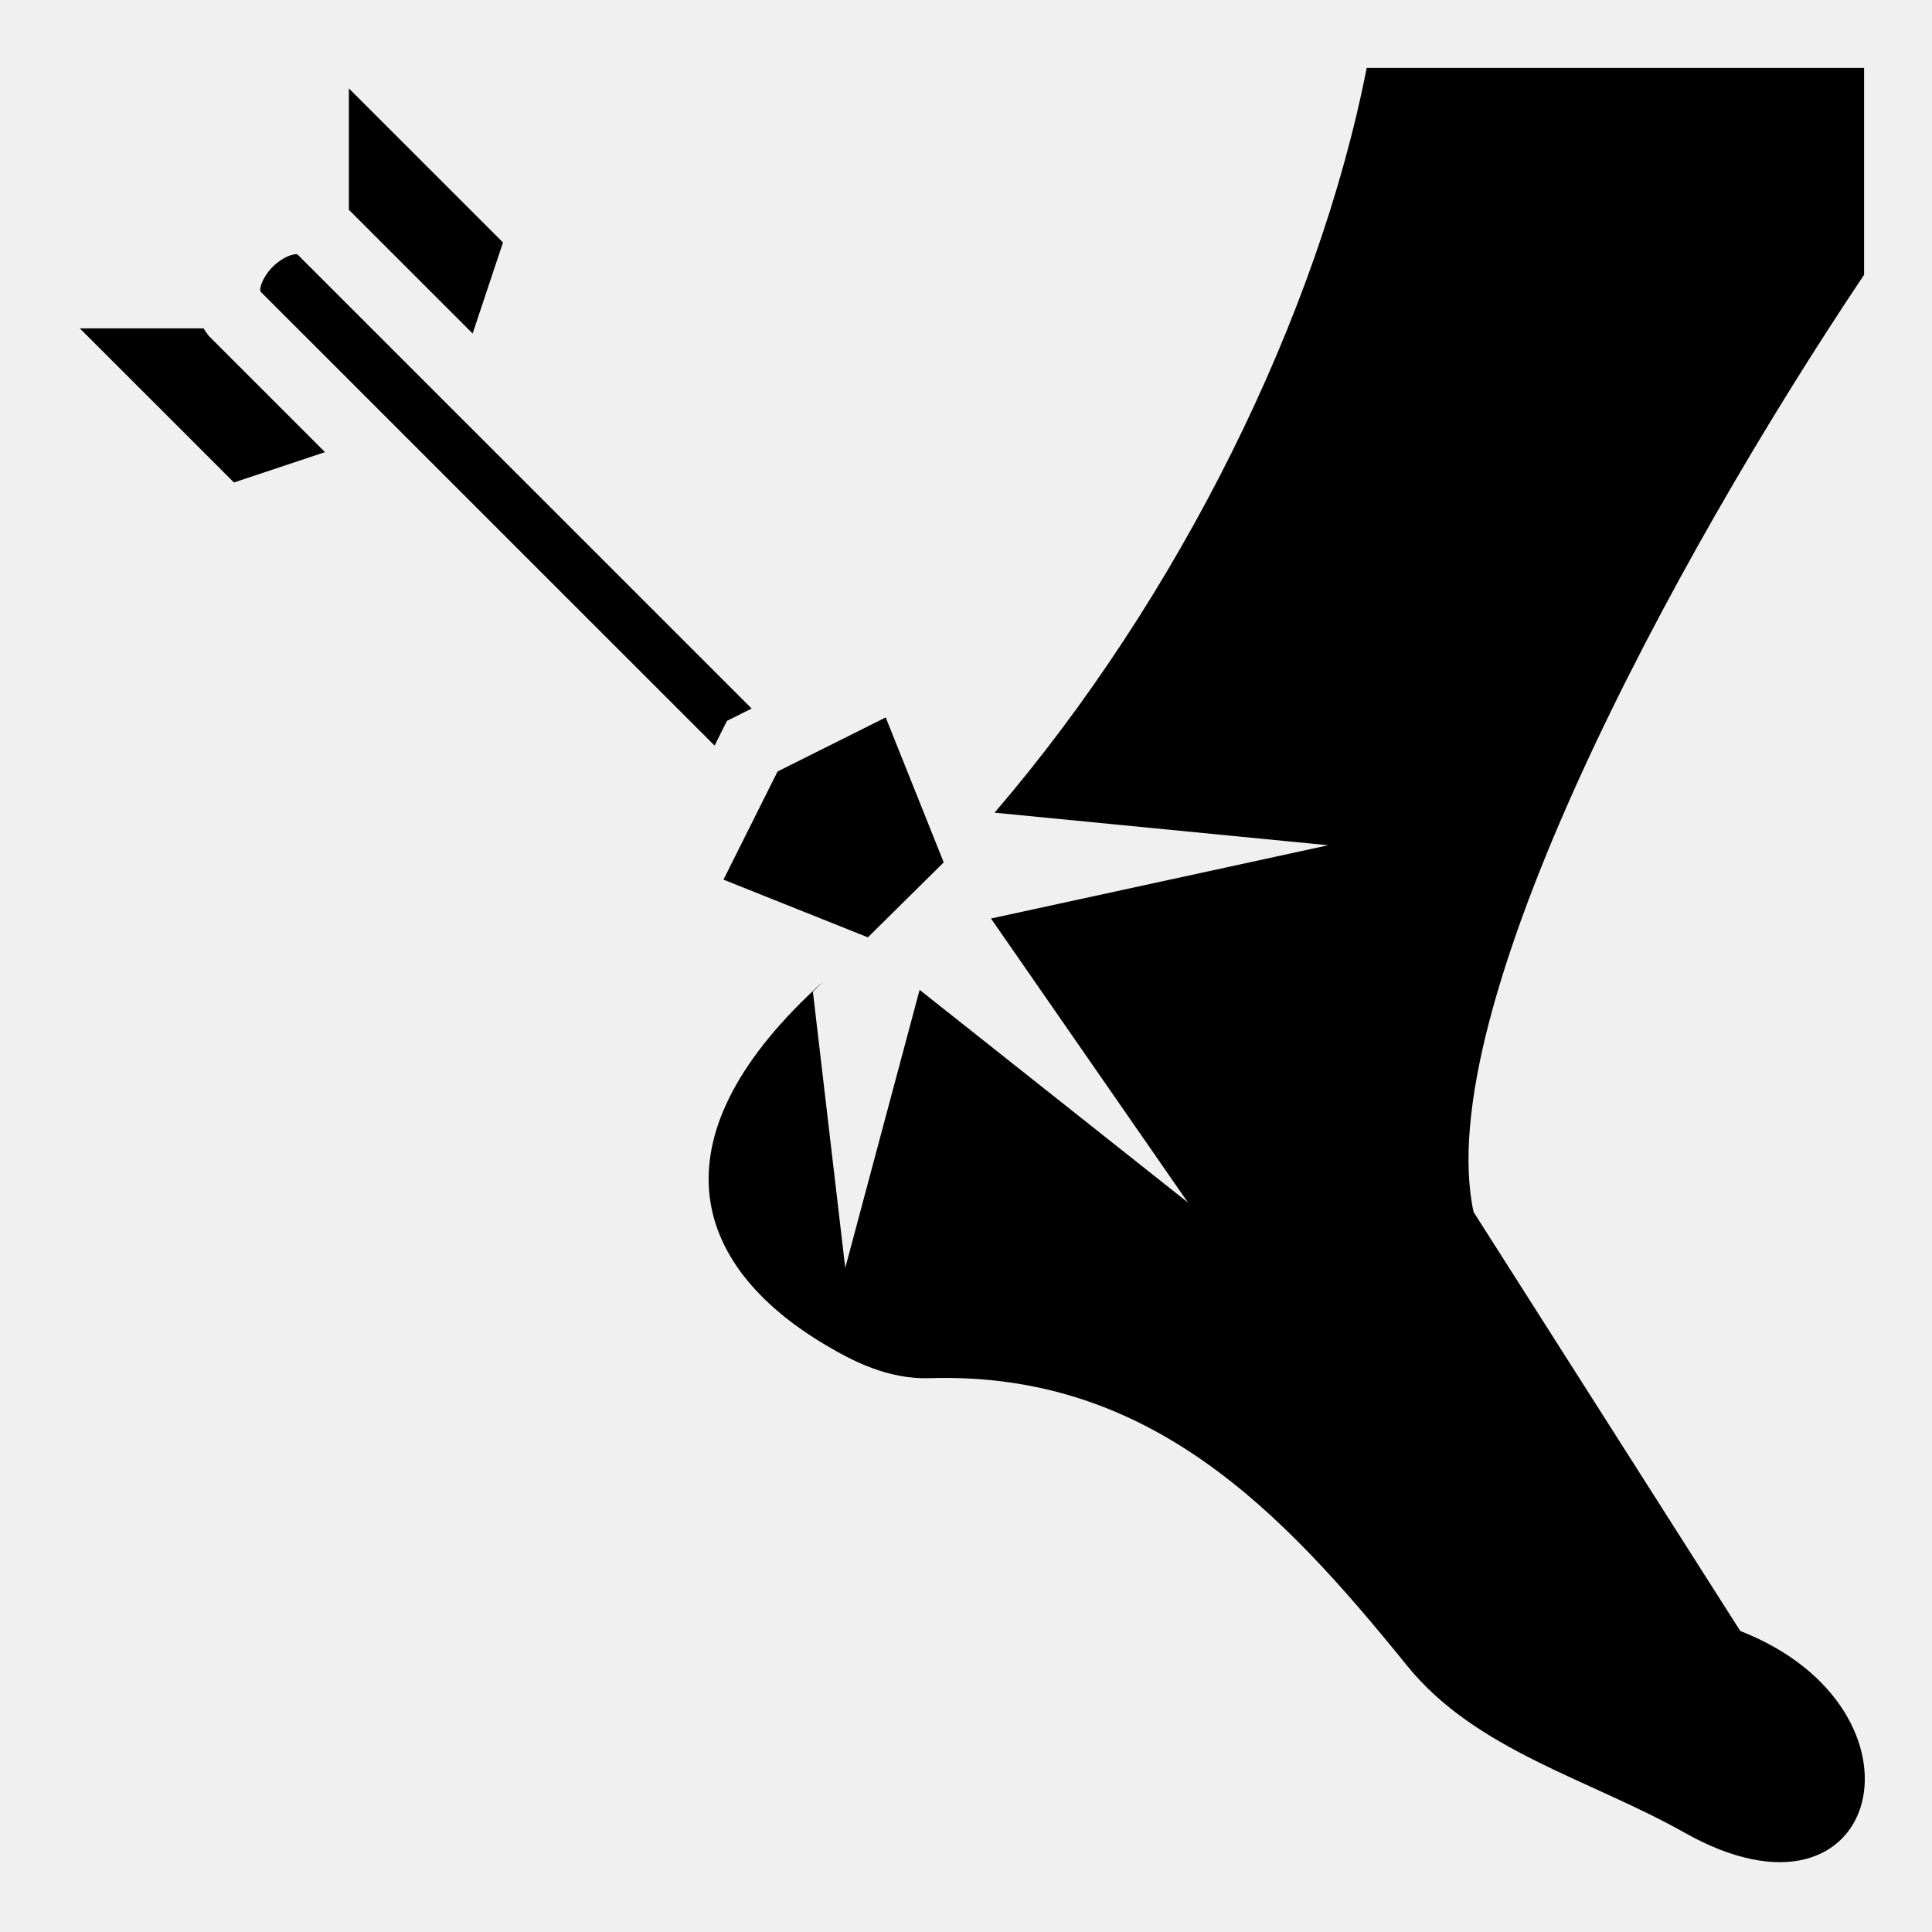
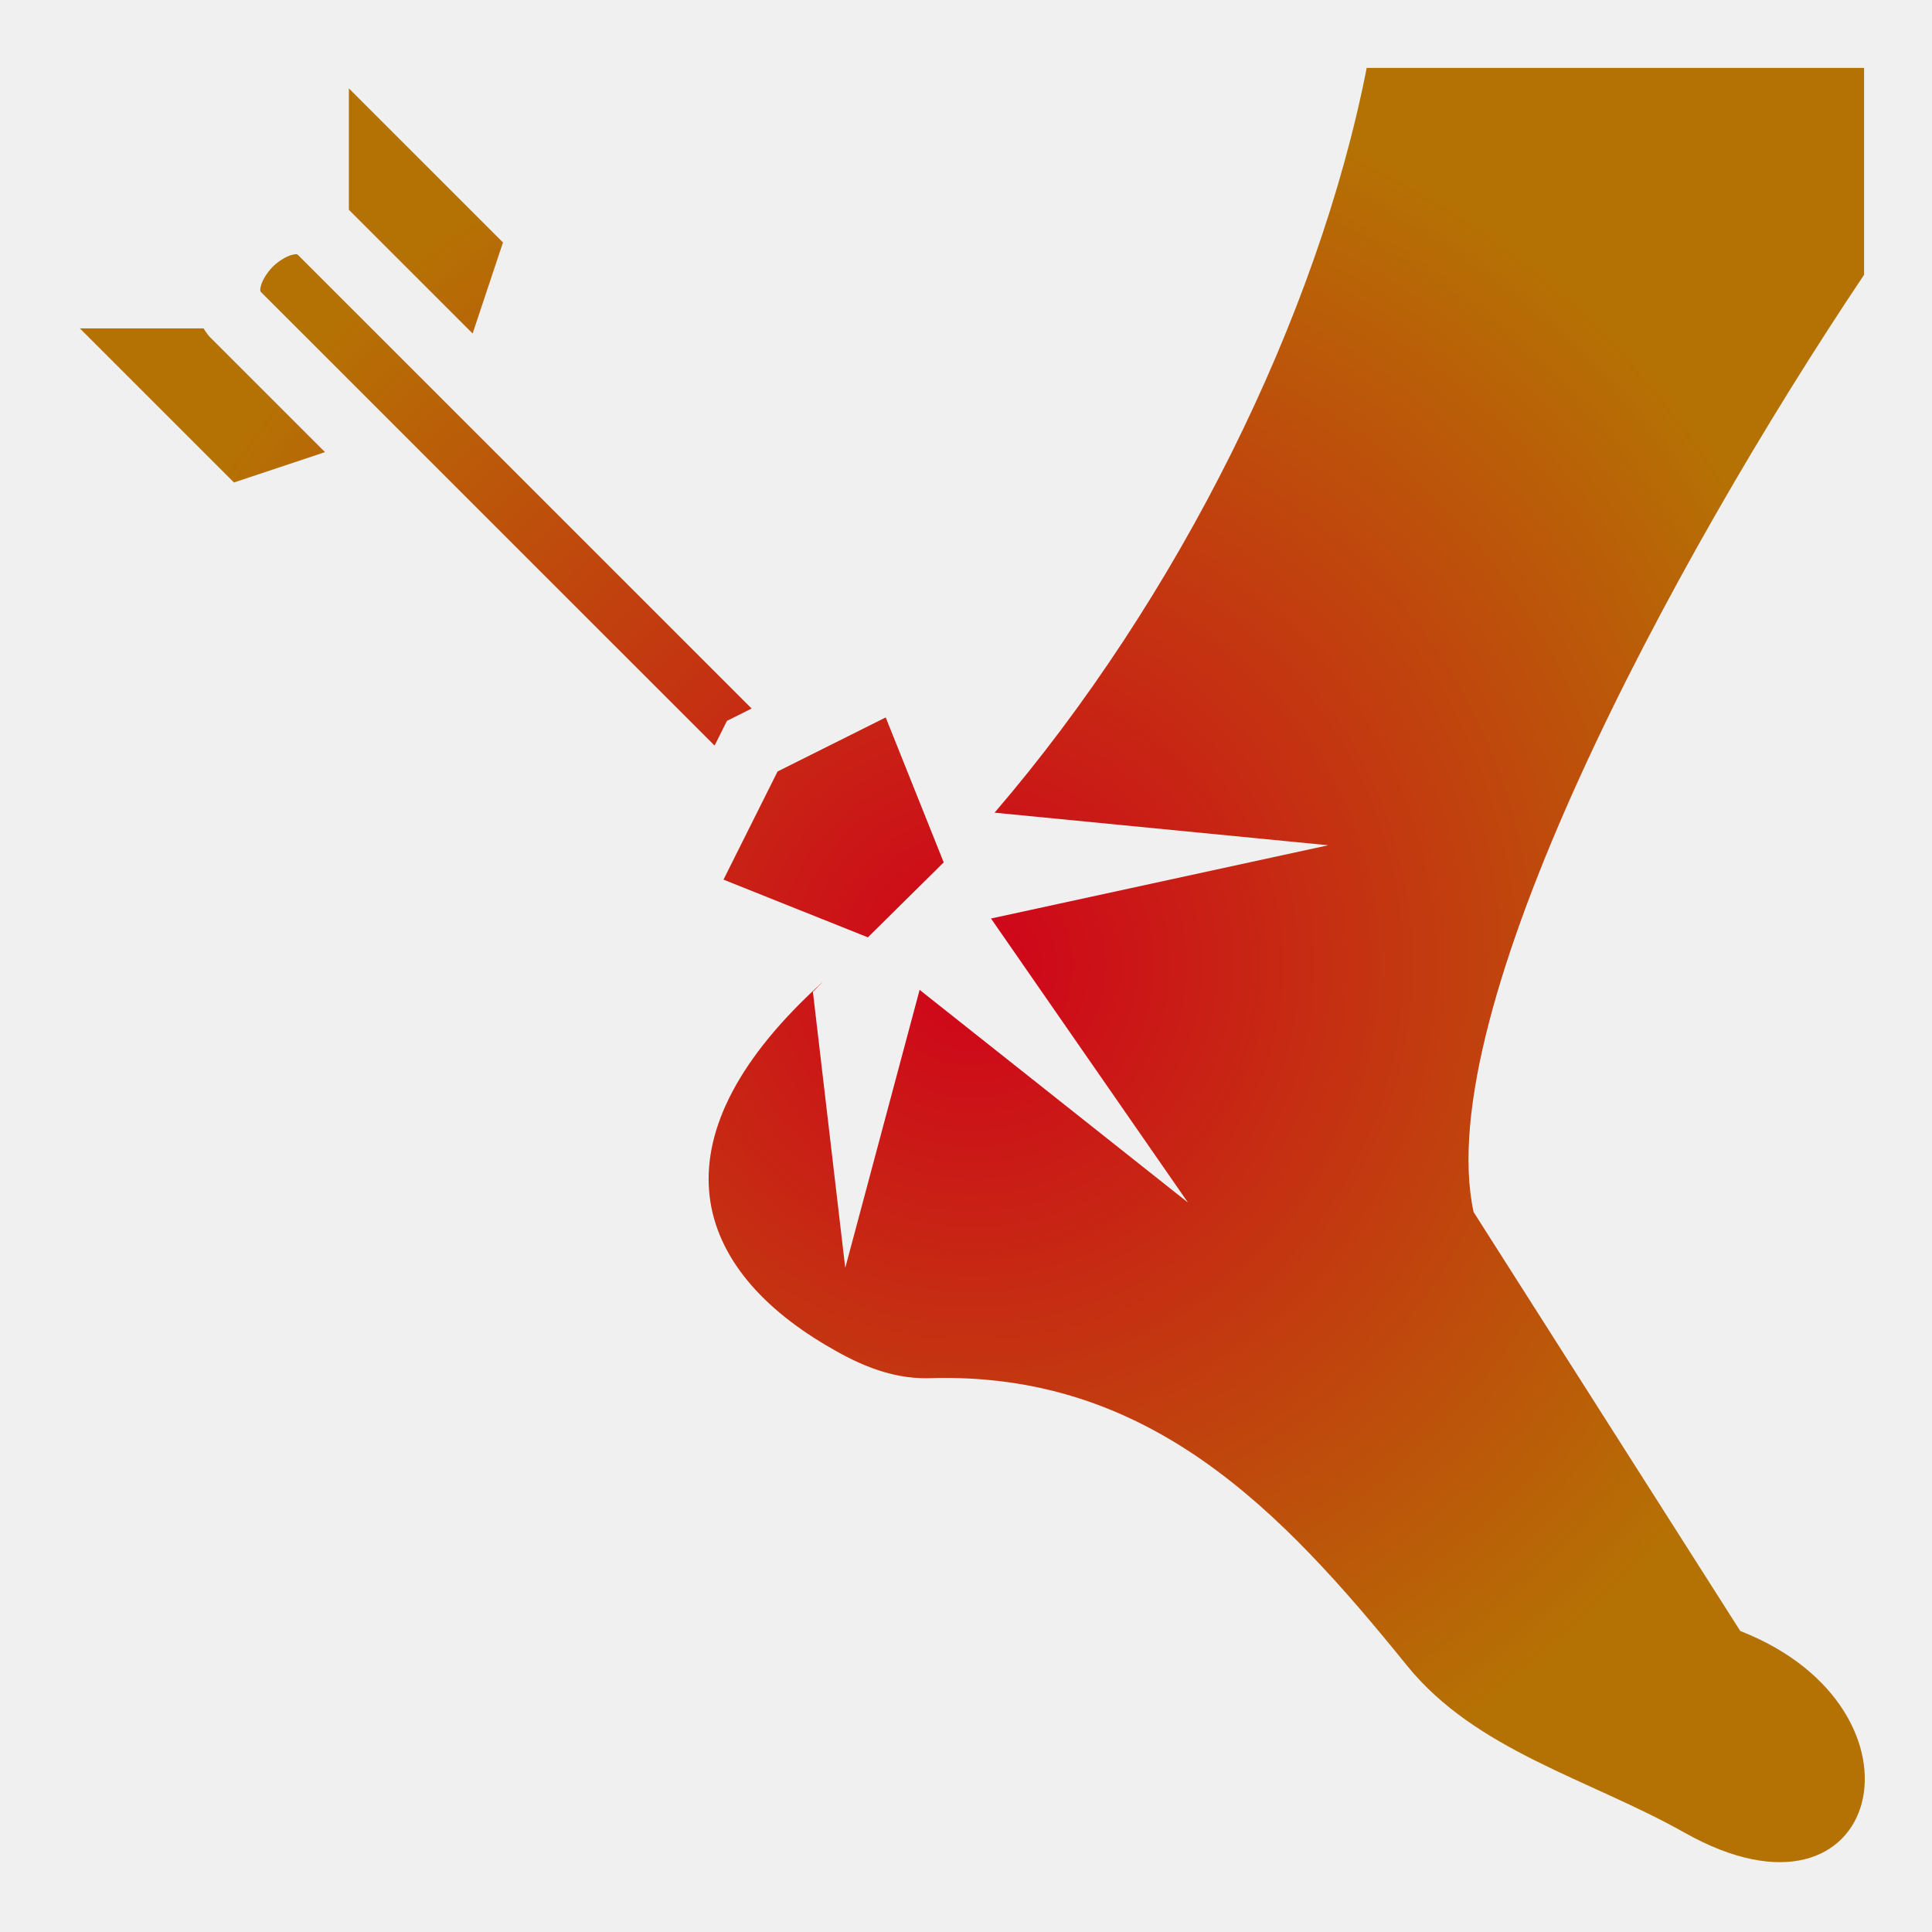
<svg xmlns="http://www.w3.org/2000/svg" viewBox="0 0 512 512" style="height: 512px; width: 512px;">
-   <path d="M0 0h512v512H0z" fill="#ffffff" fill-opacity="0" />
+   <defs>
+     <radialGradient id="gradient-1">
+       <stop offset="0%" stop-color="#d0021b" stop-opacity="1" />
+       <stop offset="100%" stop-color="#b57204" stop-opacity="1" />
+     </radialGradient>
+   </defs>
+   <path d="M0 0h512v512H0z" fill="#d6cca9" fill-opacity="0" />
  <g class="" transform="translate(0,0)" style="touch-action: none;">
-     <path d="M362.188 17.998c-12.9 65.825-49.788 140.505-98.616 197.37L352 224l-89.377 19.414 52.197 75.27-71.111-56.364L224 336l-8.576-73.182 2.812-2.779c-45.221 40.71-35.888 74.86.702 96.49 6.775 4.005 16.257 9.046 27.38 8.7 58.243-1.813 93.255 35.012 126.575 76.199 18.234 22.54 48.35 30.059 73.529 44.246 52.44 29.548 67.894-32.667 14.767-53.445l-70.677-111.036c-11.42-53.08 52.186-171.824 103.49-248.37V17.997zM92.454 23.424v32.17l32.799 32.79 8.043-24.126zM78.578 67.352c-.233-.026-.57.037-1.224.199-1.31.323-3.41 1.482-5.075 3.146-1.664 1.664-2.823 3.763-3.146 5.073-.266 1.074-.207 1.3.012 1.61l120.228 120.208 3.275-6.55 6.545-3.272L78.97 67.563c-.123-.086-.24-.195-.39-.211zM21.162 87.029L62 127.86l24.13-8.043-30.335-30.33-.397-.396-.343-.442a17.99 17.99 0 0 1-1.112-1.619zm213.563 103.098l-28.663 14.326-14.33 28.654 38.264 15.303 20.096-19.869z" fill="#000000" fill-opacity="1" />
+     <path d="M362.188 17.998c-12.9 65.825-49.788 140.505-98.616 197.37L352 224l-89.377 19.414 52.197 75.27-71.111-56.364L224 336l-8.576-73.182 2.812-2.779c-45.221 40.71-35.888 74.86.702 96.49 6.775 4.005 16.257 9.046 27.38 8.7 58.243-1.813 93.255 35.012 126.575 76.199 18.234 22.54 48.35 30.059 73.529 44.246 52.44 29.548 67.894-32.667 14.767-53.445l-70.677-111.036c-11.42-53.08 52.186-171.824 103.49-248.37V17.997zM92.454 23.424v32.17l32.799 32.79 8.043-24.126zM78.578 67.352c-.233-.026-.57.037-1.224.199-1.31.323-3.41 1.482-5.075 3.146-1.664 1.664-2.823 3.763-3.146 5.073-.266 1.074-.207 1.3.012 1.61l120.228 120.208 3.275-6.55 6.545-3.272L78.97 67.563c-.123-.086-.24-.195-.39-.211zM21.162 87.029L62 127.86l24.13-8.043-30.335-30.33-.397-.396-.343-.442a17.99 17.99 0 0 1-1.112-1.619zm213.563 103.098l-28.663 14.326-14.33 28.654 38.264 15.303 20.096-19.869z" fill="url(#gradient-1)" />
  </g>
</svg>
